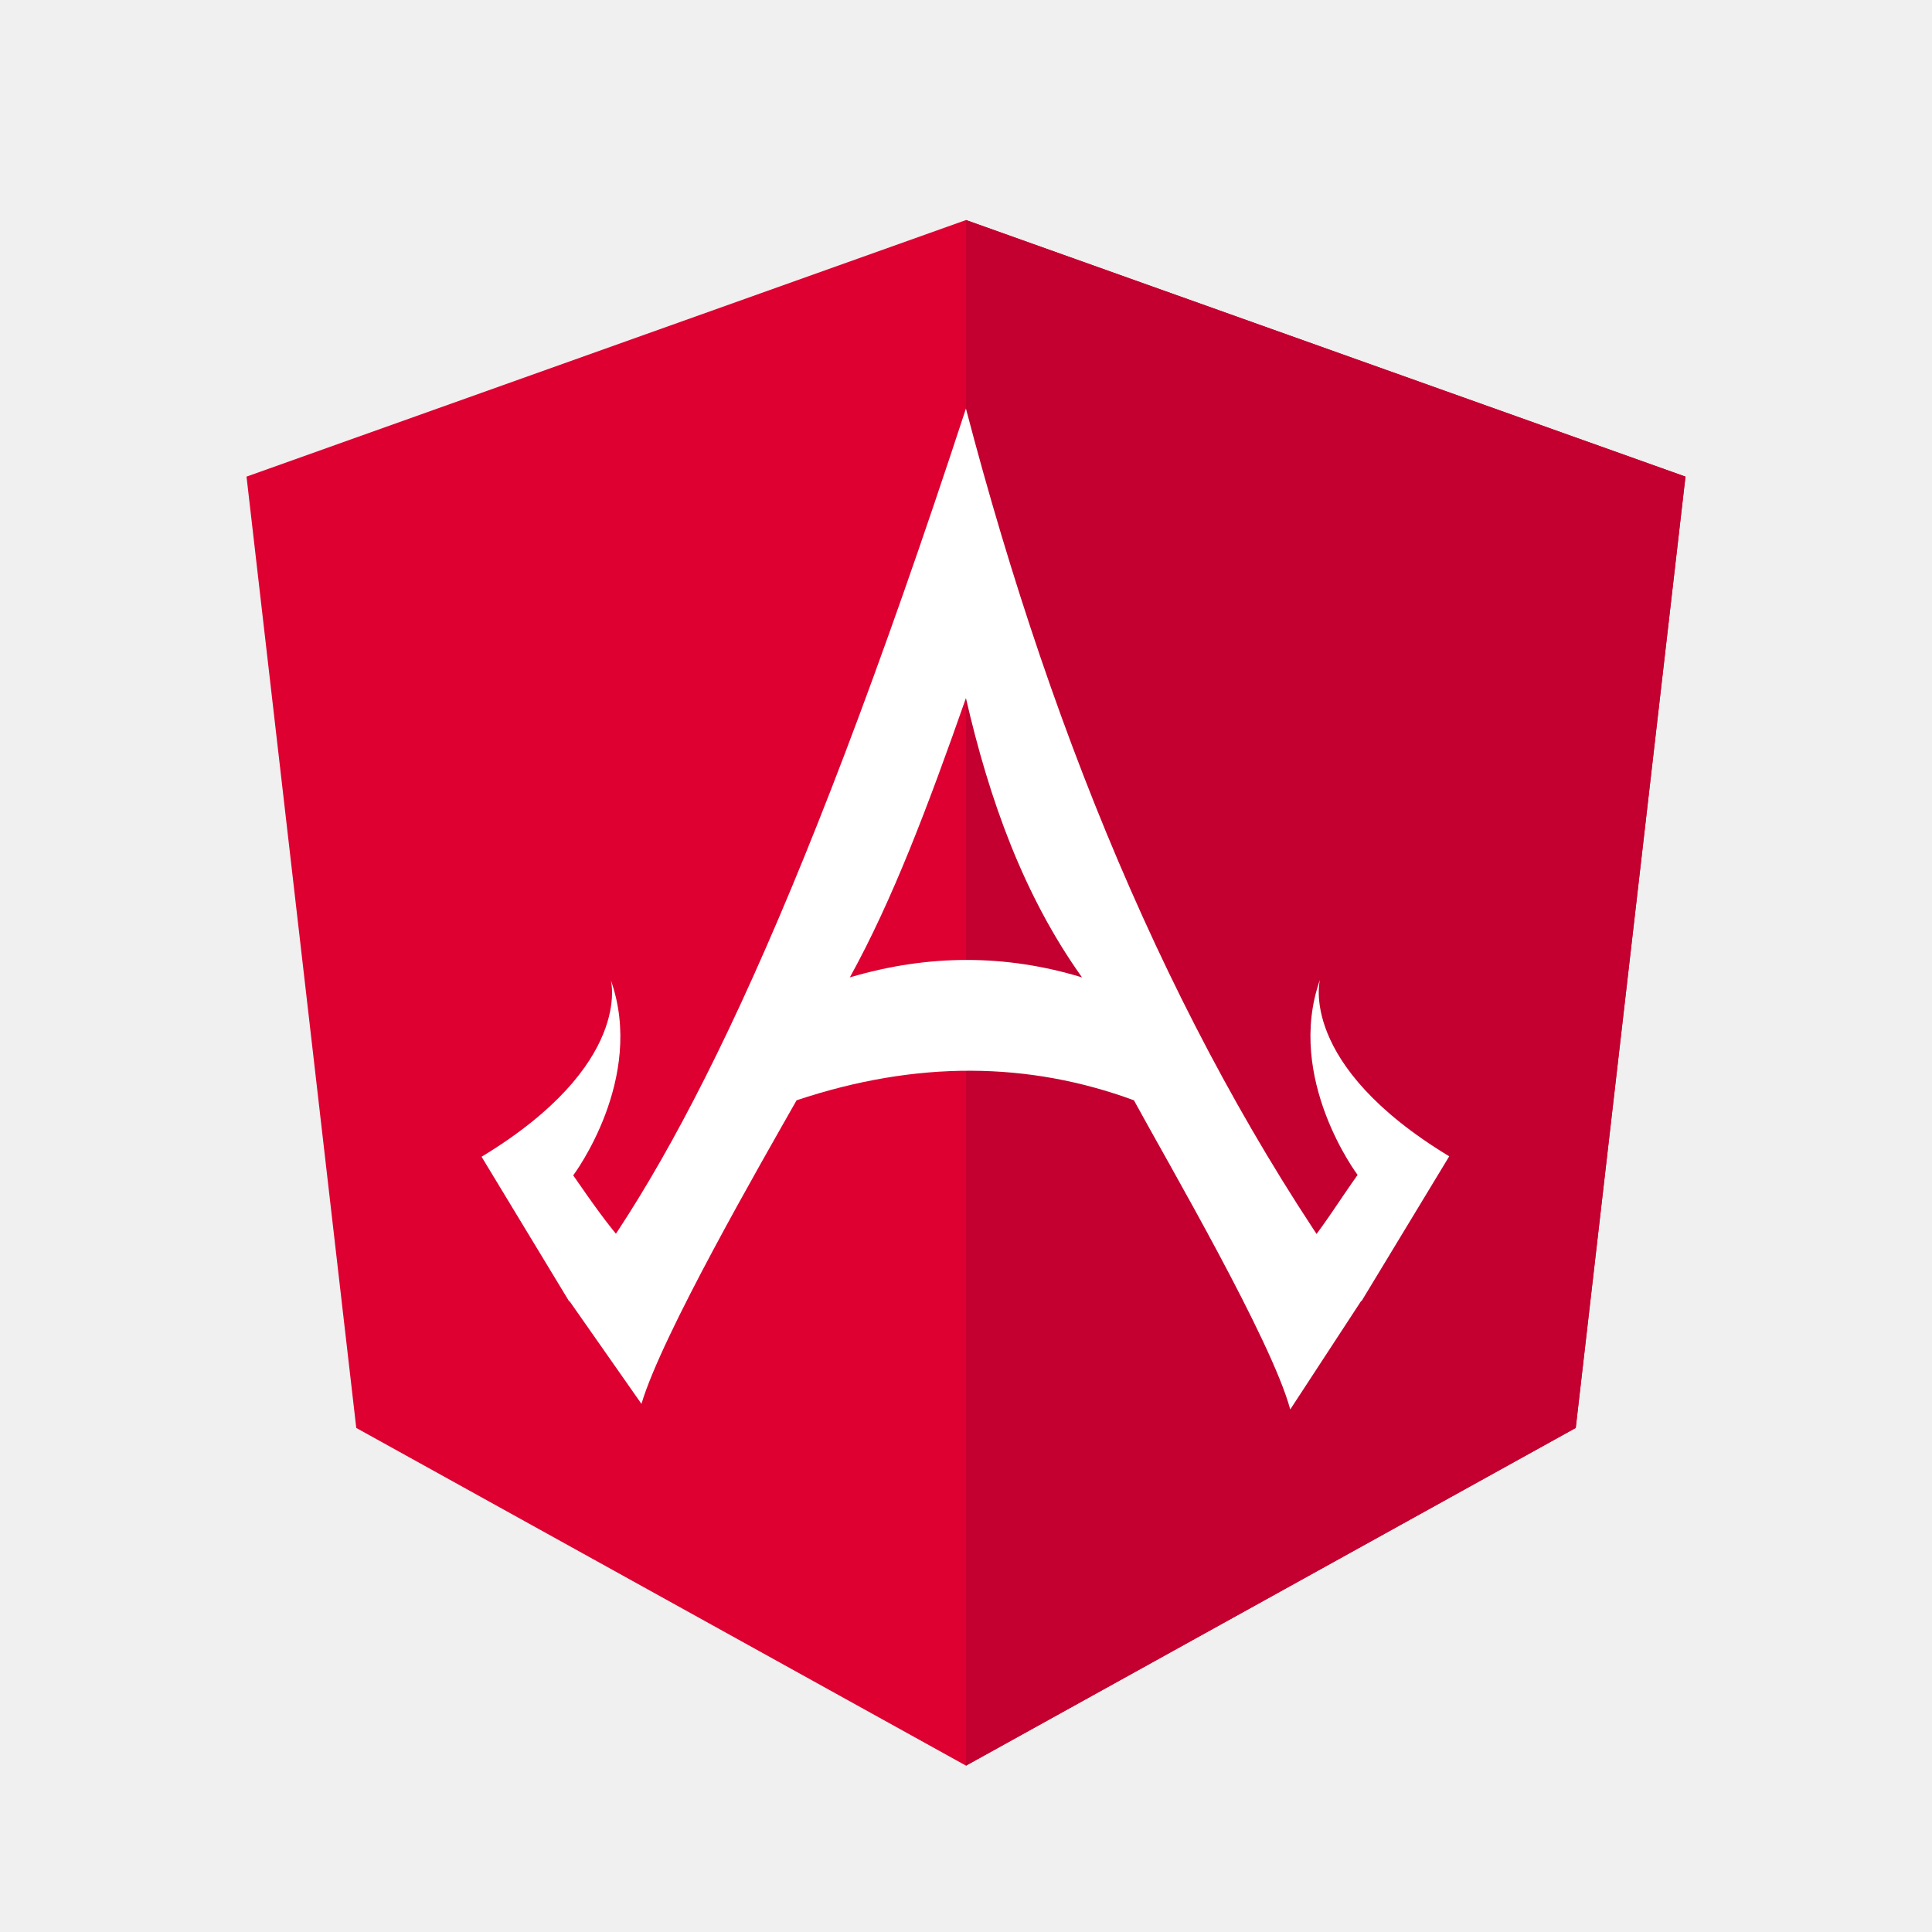
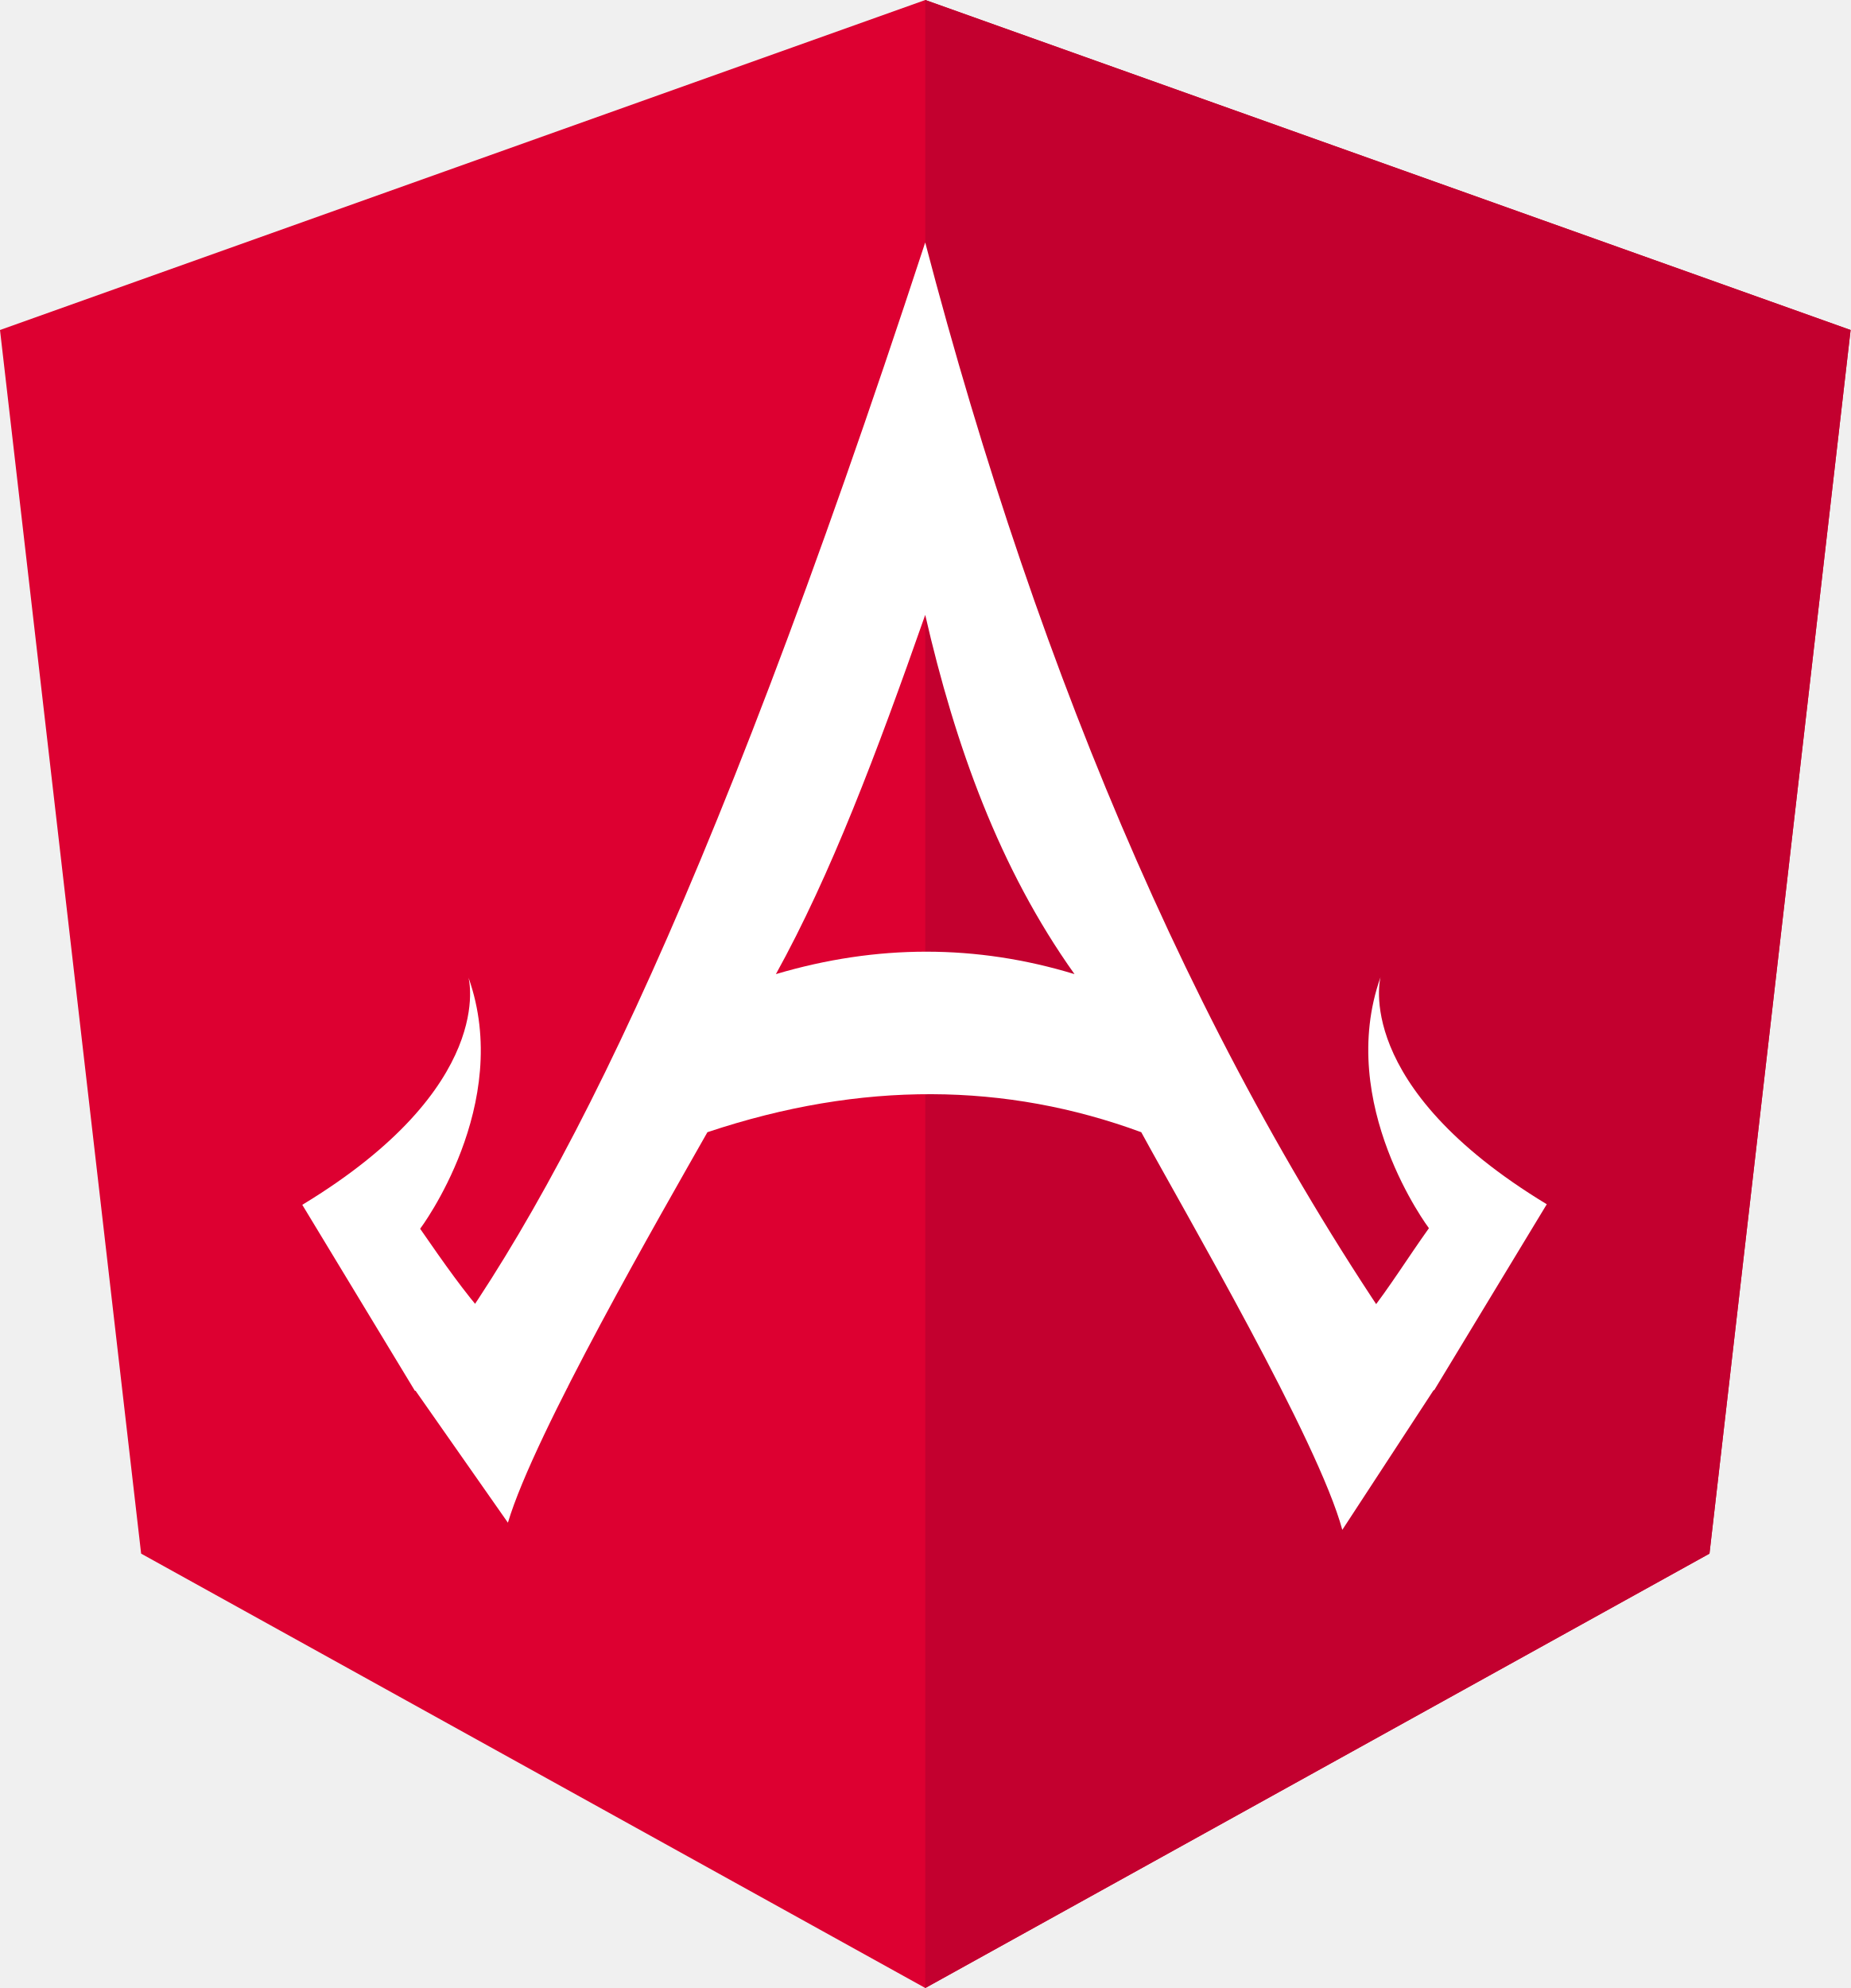
- <svg xmlns="http://www.w3.org/2000/svg" version="1.1" id="svg2" xml:space="preserve" viewBox="0 0 333.333 333.333">
-   <g id="g10" transform="matrix(1.333333,0,0,-1.333333,0,333.3333)">
+ <svg xmlns="http://www.w3.org/2000/svg" version="1.1" id="svg2" xml:space="preserve" viewBox="0 0 248.267 266.666" width="248.267" height="266.666">
+   <defs id="defs34" />
+   <g id="g10" transform="matrix(1.333333,0,0,-1.333333,-42.53333,295.368)">
    <g id="g12" transform="scale(0.1)">
      <path d="m 1250,2215.26 -931,-332 142,-1230.998 789,-437 789,437 142,1230.998 -931,332" style="fill:#dd0031;fill-opacity:1;fill-rule:nonzero;stroke:none" id="path14" />
      <path d="m 1250,2215.26 v -222 1 -1012.998 -766 l 789,437 142,1230.998 -931,332" style="fill:#c3002f;fill-opacity:1;fill-rule:nonzero;stroke:none" id="path16" />
      <path d="M 1249.91,1971.33 C 1025.55,1286.3 869.328,988.27 735.641,818.211 l 94.398,-134.82 c 26.551,89.539 154.902,311.898 200.731,392.829 155.47,51.94 300.61,50.05 436.51,0 44.8,-82.279 178.08,-310.341 202.29,-400.04 l 92.84,142.031 c -231.44,320.599 -396.7,710.829 -512.5,1153.119 z m 150.21,-736.06 c -98.54,30.04 -198.8,30.13 -300.43,0 55.32,100.07 101.19,221.66 150.22,361.4 30.28,-131.68 74.54,-255.23 150.21,-361.4" style="fill:#ffffff;fill-opacity:1;fill-rule:nonzero;stroke:none" id="path18" />
      <path d="m 1613.26,816.109 c 73.5,49.692 99.59,102.012 143.46,163.551 0,0 -94.02,124.77 -48.66,252.68 0,0 -29.69,-109.34 167.24,-228.6 l -113.28,-187.06 -148.76,-0.571" style="fill:#ffffff;fill-opacity:1;fill-rule:evenodd;stroke:none" id="path20" />
      <path d="m 890.469,819.449 c -68.508,45.129 -99.77,88.949 -148.739,159.641 0,0 94.02,124.77 48.661,252.68 0,0 29.687,-109.34 -167.243,-228.6 l 113.282,-187.061 154.039,3.34" style="fill:#ffffff;fill-opacity:1;fill-rule:evenodd;stroke:none" id="path22" />
    </g>
  </g>
</svg>
